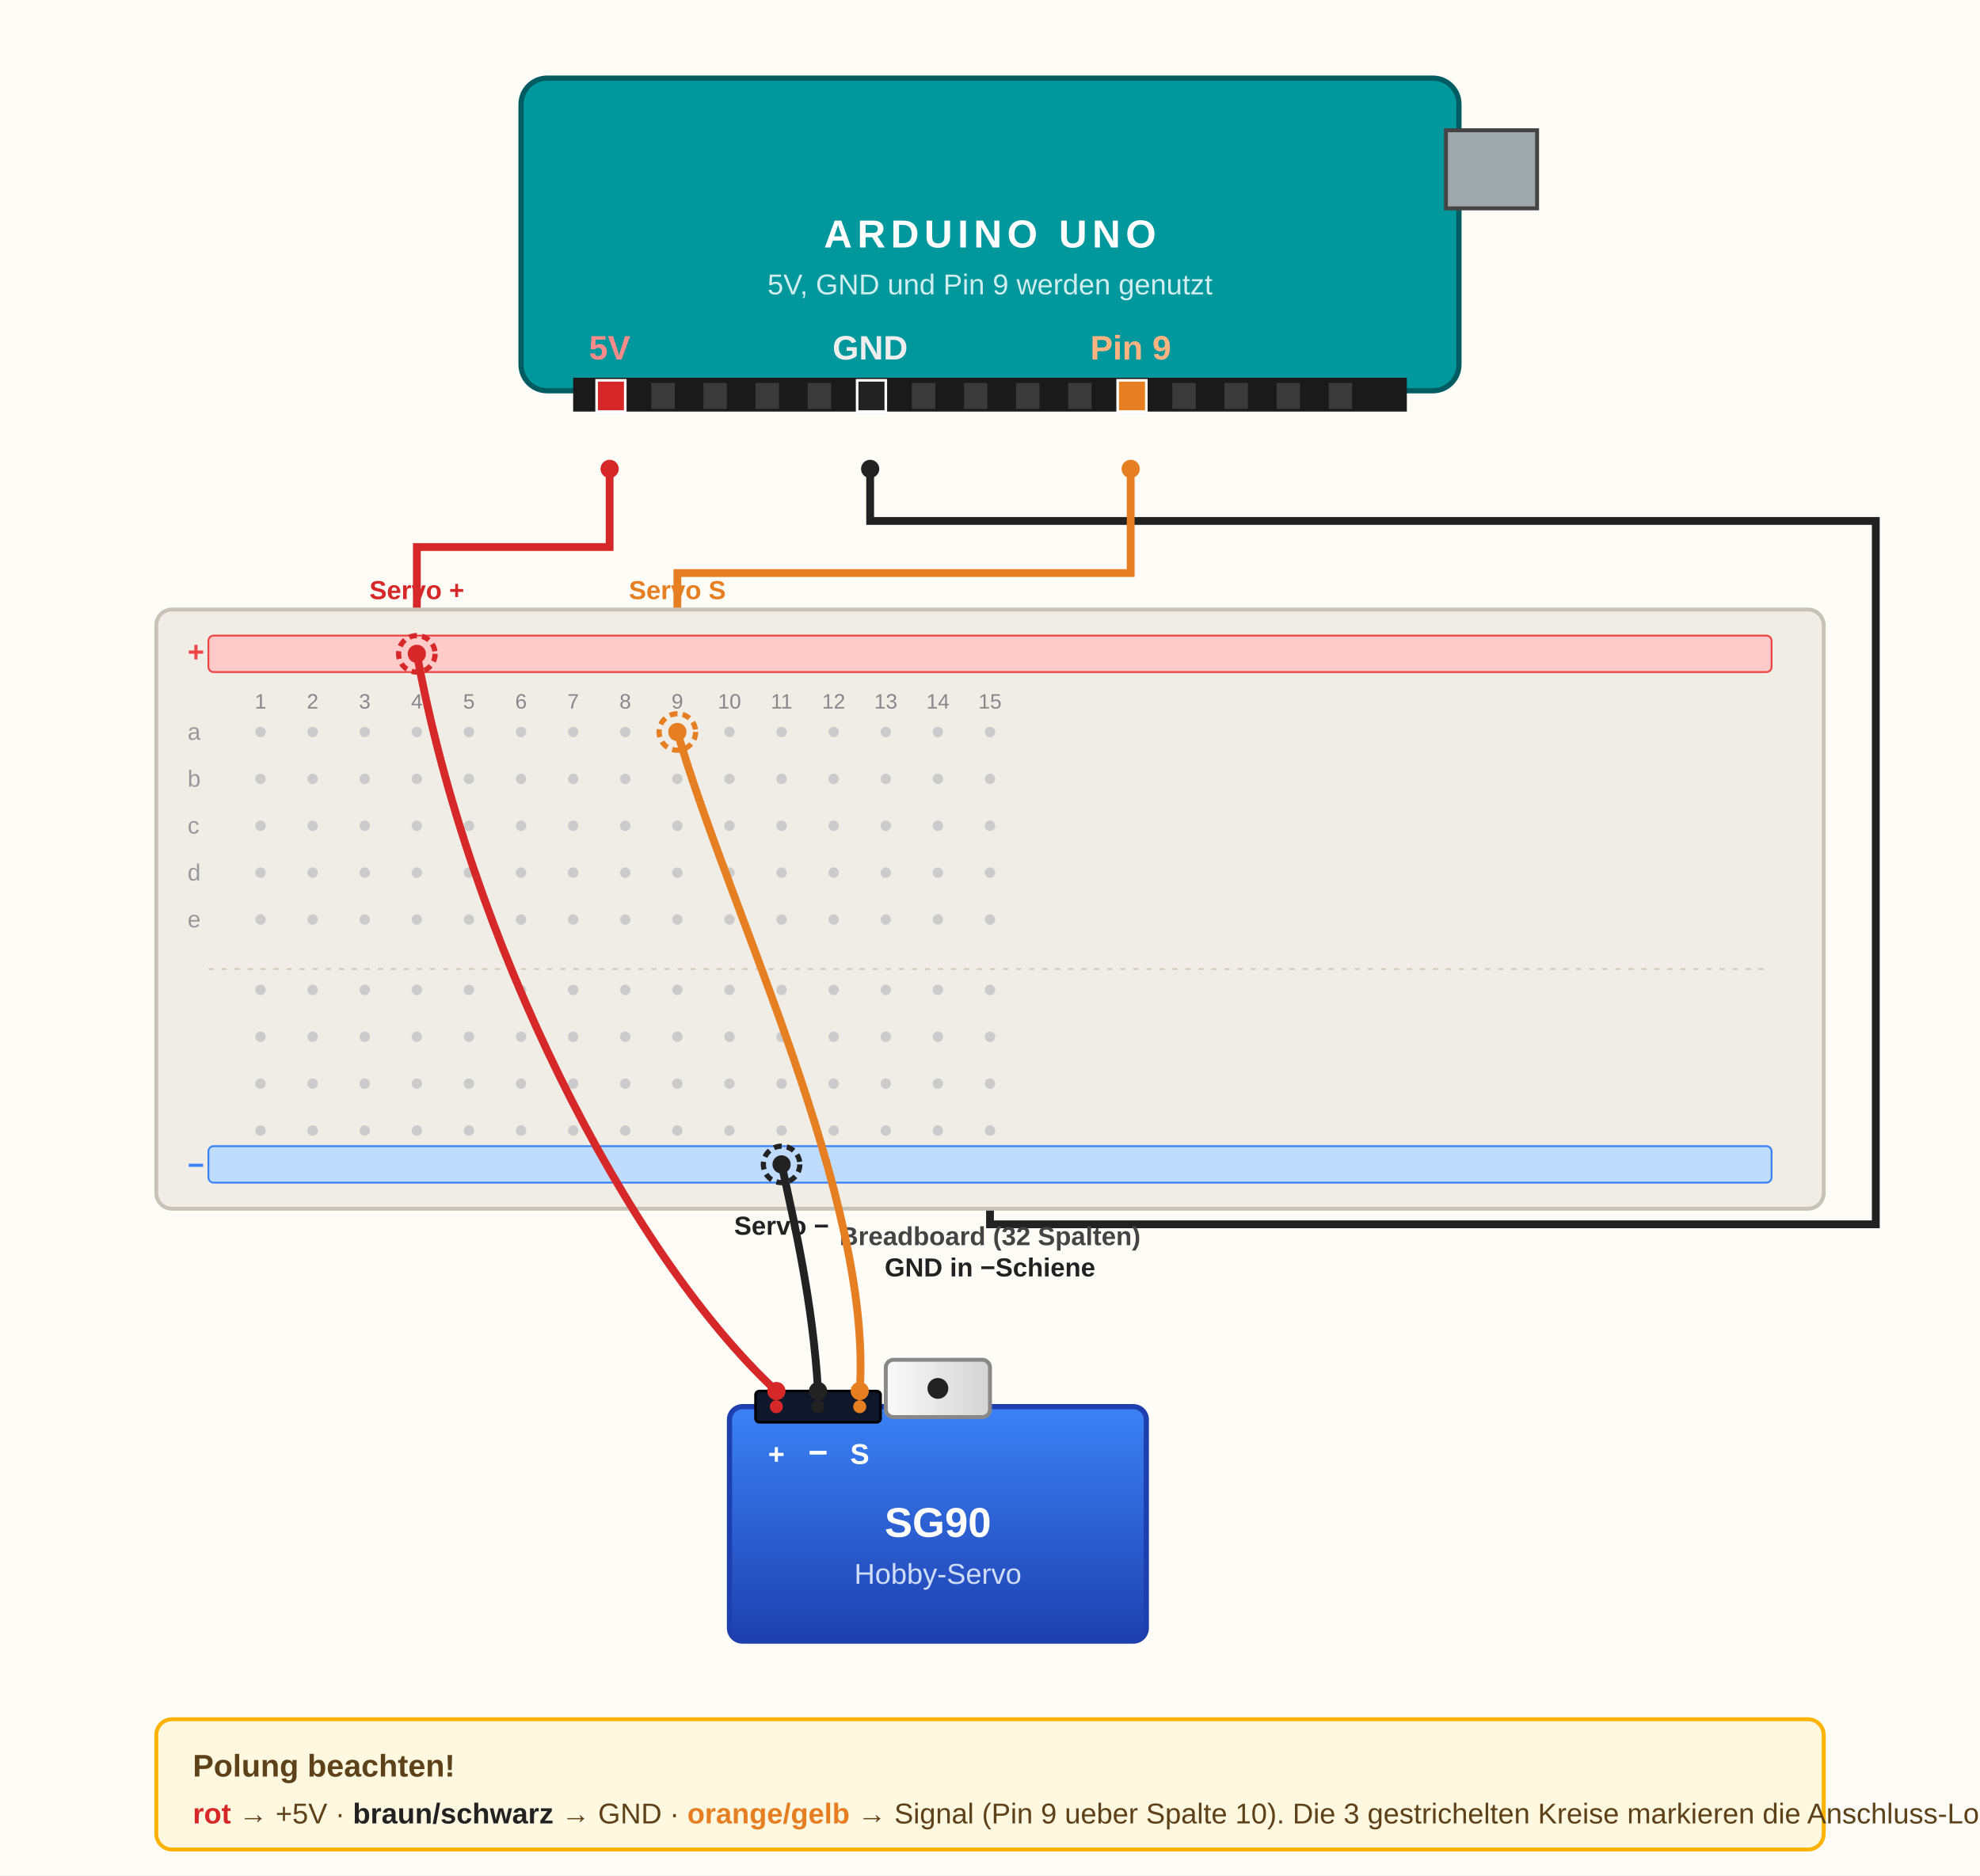
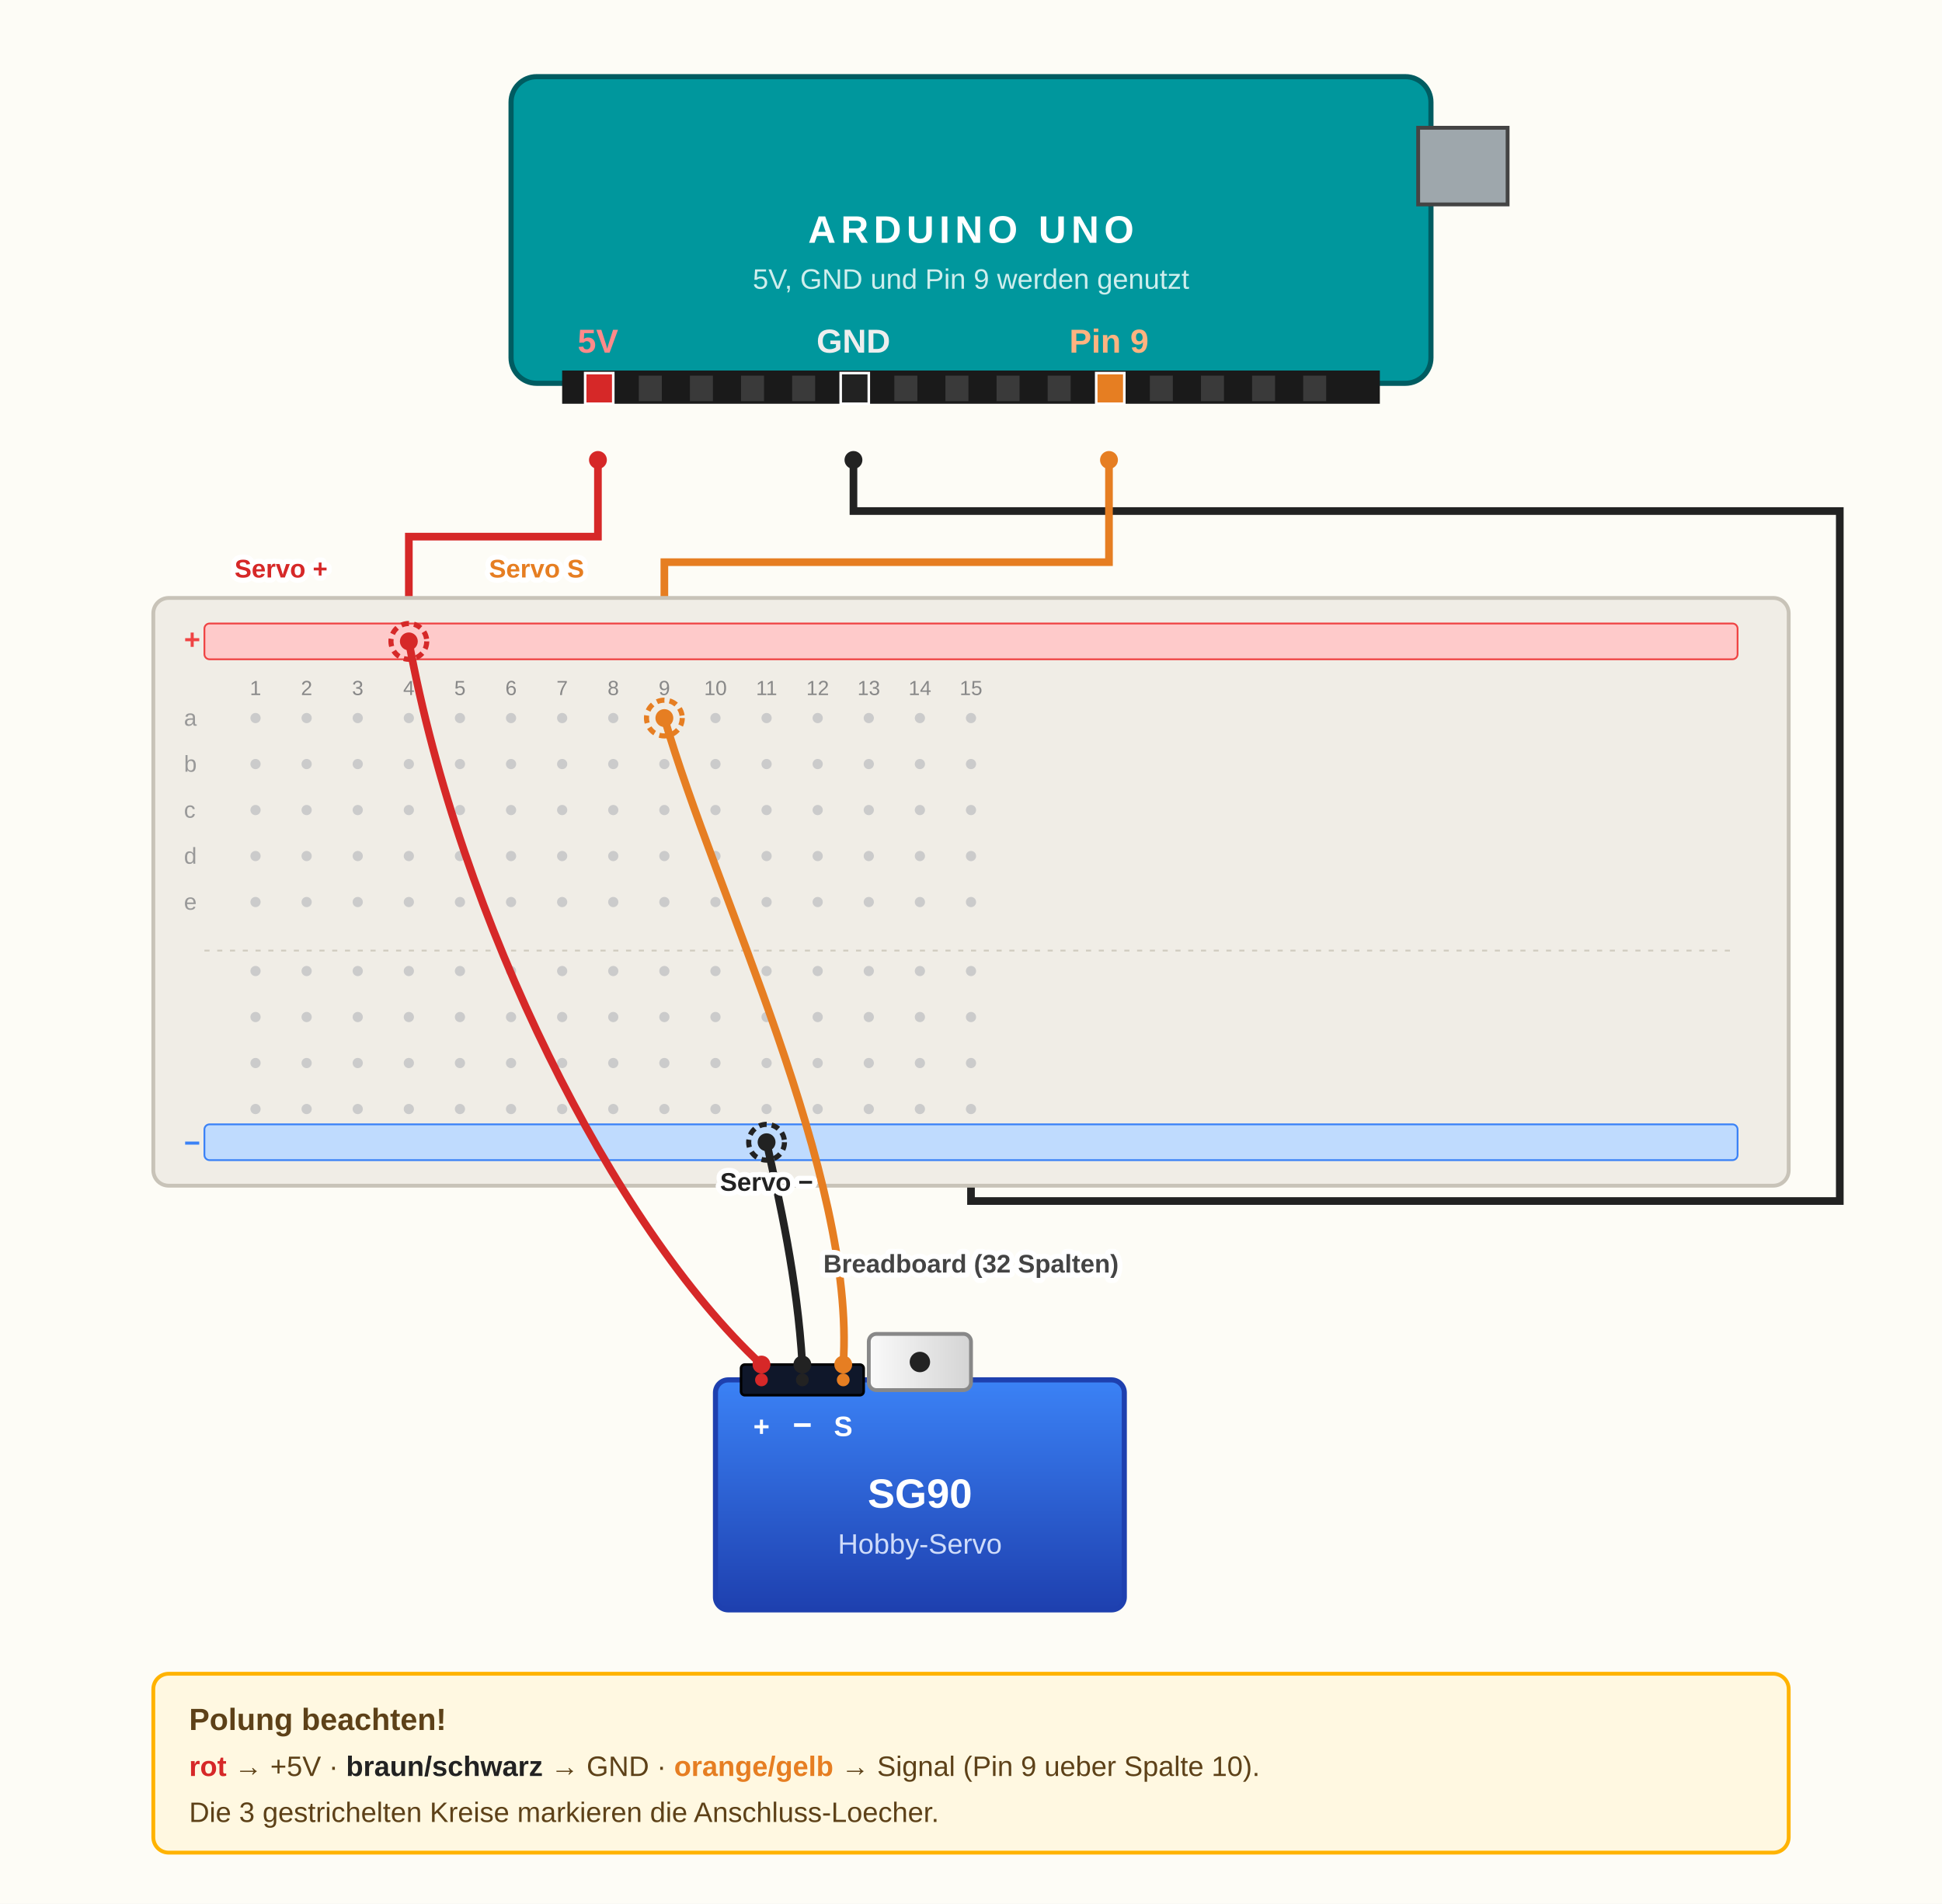
- <svg xmlns="http://www.w3.org/2000/svg" viewBox="0 0 760 720" width="100%" style="max-width: 760px; height: auto; font-family: 'Helvetica Neue', Arial, sans-serif;">
+ <svg xmlns="http://www.w3.org/2000/svg" viewBox="0 0 760 745" width="100%" style="max-width: 760px; height: auto; font-family: 'Helvetica Neue', Arial, sans-serif;">
  <defs>
    <linearGradient id="servoBody" x1="0" x2="0" y1="0" y2="1">
      <stop offset="0%" stop-color="#3b82f6" />
      <stop offset="100%" stop-color="#1e40af" />
    </linearGradient>
    <linearGradient id="servoArm" x1="0" x2="1" y1="0" y2="0">
      <stop offset="0%" stop-color="#fafafa" />
      <stop offset="100%" stop-color="#d4d4d4" />
    </linearGradient>
  </defs>
-   <rect width="760" height="720" fill="#fdfcf6" />
+   <rect width="760" height="745" fill="#fdfcf6" />
  <g id="arduino" transform="translate(200, 30)">
    <rect x="0" y="0" width="360" height="120" rx="10" fill="#00979d" stroke="#005c61" stroke-width="2" />
    <rect x="355" y="20" width="35" height="30" fill="#9ea7ac" stroke="#444" stroke-width="1.5" />
    <text x="180" y="65" text-anchor="middle" fill="#fff" font-weight="bold" font-size="15" letter-spacing="2">ARDUINO UNO</text>
    <text x="180" y="83" text-anchor="middle" fill="#cfeeed" font-size="11">5V, GND und Pin 9 werden genutzt</text>
    <text x="34" y="108" text-anchor="middle" font-size="13" font-weight="bold" fill="#ff8a8a">5V</text>
    <text x="134" y="108" text-anchor="middle" font-size="13" font-weight="bold" fill="#eeeeee">GND</text>
    <text x="234" y="108" text-anchor="middle" font-size="13" font-weight="bold" fill="#ffb380">Pin 9</text>
    <rect x="20" y="115" width="320" height="13" fill="#1a1a1a" />
    <g fill="#3a3a3a">
      <rect x="30" y="117" width="9" height="10" />
      <rect x="50" y="117" width="9" height="10" />
      <rect x="70" y="117" width="9" height="10" />
      <rect x="90" y="117" width="9" height="10" />
      <rect x="110" y="117" width="9" height="10" />
      <rect x="130" y="117" width="9" height="10" />
      <rect x="150" y="117" width="9" height="10" />
      <rect x="170" y="117" width="9" height="10" />
      <rect x="190" y="117" width="9" height="10" />
      <rect x="210" y="117" width="9" height="10" />
      <rect x="230" y="117" width="9" height="10" />
      <rect x="250" y="117" width="9" height="10" />
      <rect x="270" y="117" width="9" height="10" />
      <rect x="290" y="117" width="9" height="10" />
      <rect x="310" y="117" width="9" height="10" />
    </g>
    <rect x="29" y="116" width="11" height="12" fill="#d62828" stroke="#fff" stroke-width="1" />
    <rect x="129" y="116" width="11" height="12" fill="#222" stroke="#fff" stroke-width="1" />
    <rect x="229" y="116" width="11" height="12" fill="#E67E22" stroke="#fff" stroke-width="1" />
  </g>
  <path d="M 234 180 L 234 210 L 160 210 L 160 244" stroke="#d62828" stroke-width="3" fill="none" stroke-linecap="round" />
  <circle cx="234" cy="180" r="3.5" fill="#d62828" />
  <circle cx="160" cy="244" r="3.5" fill="#d62828" />
  <path d="M 334 180 L 334 200 L 720 200 L 720 470 L 380 470 L 380 444" stroke="#222" stroke-width="3" fill="none" stroke-linecap="round" />
  <circle cx="334" cy="180" r="3.5" fill="#222" />
  <circle cx="380" cy="444" r="6" fill="#222" stroke="#fff" stroke-width="1.5" />
-   <text x="380" y="490" text-anchor="middle" font-size="10" font-weight="bold" fill="#222">GND in −Schiene</text>
  <path d="M 434 180 L 434 220 L 260 220 L 260 281" stroke="#E67E22" stroke-width="3" fill="none" stroke-linecap="round" />
  <circle cx="434" cy="180" r="3.5" fill="#E67E22" />
  <circle cx="260" cy="281" r="3.5" fill="#E67E22" />
  <g id="breadboard" transform="translate(60, 234)">
    <rect x="0" y="0" width="640" height="230" rx="6" fill="#f0ede6" stroke="#c8c3b8" stroke-width="1.5" />
    <rect x="20" y="10" width="600" height="14" rx="2" fill="#FECACA" stroke="#EF4444" stroke-width="0.7" />
    <text x="12" y="20" font-size="11" font-weight="bold" fill="#EF4444">+</text>
    <rect x="20" y="206" width="600" height="14" rx="2" fill="#BFDBFE" stroke="#3B82F6" stroke-width="0.7" />
    <text x="12" y="217" font-size="11" font-weight="bold" fill="#3B82F6">−</text>
    <g font-size="8" fill="#888" text-anchor="middle">
      <text x="40" y="38">1</text>
      <text x="60" y="38">2</text>
      <text x="80" y="38">3</text>
      <text x="100" y="38">4</text>
      <text x="120" y="38">5</text>
      <text x="140" y="38">6</text>
      <text x="160" y="38">7</text>
      <text x="180" y="38">8</text>
      <text x="200" y="38">9</text>
      <text x="220" y="38">10</text>
      <text x="240" y="38">11</text>
      <text x="260" y="38">12</text>
      <text x="280" y="38">13</text>
      <text x="300" y="38">14</text>
      <text x="320" y="38">15</text>
    </g>
    <g font-size="9" fill="#999">
      <text x="12" y="50">a</text>
      <text x="12" y="68">b</text>
      <text x="12" y="86">c</text>
      <text x="12" y="104">d</text>
      <text x="12" y="122">e</text>
    </g>
    <g fill="#cbcbcb">
      <circle cx="40" cy="47" r="2" />
      <circle cx="60" cy="47" r="2" />
      <circle cx="80" cy="47" r="2" />
      <circle cx="100" cy="47" r="2" />
      <circle cx="120" cy="47" r="2" />
      <circle cx="140" cy="47" r="2" />
      <circle cx="160" cy="47" r="2" />
      <circle cx="180" cy="47" r="2" />
      <circle cx="200" cy="47" r="2" />
      <circle cx="220" cy="47" r="2" />
      <circle cx="240" cy="47" r="2" />
      <circle cx="260" cy="47" r="2" />
      <circle cx="280" cy="47" r="2" />
      <circle cx="300" cy="47" r="2" />
      <circle cx="320" cy="47" r="2" />
      <circle cx="40" cy="65" r="2" />
      <circle cx="60" cy="65" r="2" />
      <circle cx="80" cy="65" r="2" />
      <circle cx="100" cy="65" r="2" />
      <circle cx="120" cy="65" r="2" />
      <circle cx="140" cy="65" r="2" />
      <circle cx="160" cy="65" r="2" />
      <circle cx="180" cy="65" r="2" />
      <circle cx="200" cy="65" r="2" />
      <circle cx="220" cy="65" r="2" />
      <circle cx="240" cy="65" r="2" />
      <circle cx="260" cy="65" r="2" />
      <circle cx="280" cy="65" r="2" />
      <circle cx="300" cy="65" r="2" />
      <circle cx="320" cy="65" r="2" />
      <circle cx="40" cy="83" r="2" />
      <circle cx="60" cy="83" r="2" />
      <circle cx="80" cy="83" r="2" />
      <circle cx="100" cy="83" r="2" />
      <circle cx="120" cy="83" r="2" />
      <circle cx="140" cy="83" r="2" />
      <circle cx="160" cy="83" r="2" />
      <circle cx="180" cy="83" r="2" />
      <circle cx="200" cy="83" r="2" />
      <circle cx="220" cy="83" r="2" />
      <circle cx="240" cy="83" r="2" />
      <circle cx="260" cy="83" r="2" />
      <circle cx="280" cy="83" r="2" />
      <circle cx="300" cy="83" r="2" />
      <circle cx="320" cy="83" r="2" />
      <circle cx="40" cy="101" r="2" />
      <circle cx="60" cy="101" r="2" />
      <circle cx="80" cy="101" r="2" />
      <circle cx="100" cy="101" r="2" />
      <circle cx="120" cy="101" r="2" />
      <circle cx="140" cy="101" r="2" />
      <circle cx="160" cy="101" r="2" />
      <circle cx="180" cy="101" r="2" />
      <circle cx="200" cy="101" r="2" />
      <circle cx="220" cy="101" r="2" />
      <circle cx="240" cy="101" r="2" />
      <circle cx="260" cy="101" r="2" />
      <circle cx="280" cy="101" r="2" />
      <circle cx="300" cy="101" r="2" />
      <circle cx="320" cy="101" r="2" />
      <circle cx="40" cy="119" r="2" />
      <circle cx="60" cy="119" r="2" />
      <circle cx="80" cy="119" r="2" />
      <circle cx="100" cy="119" r="2" />
      <circle cx="120" cy="119" r="2" />
      <circle cx="140" cy="119" r="2" />
      <circle cx="160" cy="119" r="2" />
      <circle cx="180" cy="119" r="2" />
      <circle cx="200" cy="119" r="2" />
      <circle cx="220" cy="119" r="2" />
      <circle cx="240" cy="119" r="2" />
      <circle cx="260" cy="119" r="2" />
      <circle cx="280" cy="119" r="2" />
      <circle cx="300" cy="119" r="2" />
      <circle cx="320" cy="119" r="2" />
    </g>
    <line x1="20" y1="138" x2="620" y2="138" stroke="#d0ccc0" stroke-width="0.7" stroke-dasharray="2 3" />
    <g fill="#cbcbcb">
      <circle cx="40" cy="146" r="2" />
      <circle cx="60" cy="146" r="2" />
      <circle cx="80" cy="146" r="2" />
      <circle cx="100" cy="146" r="2" />
      <circle cx="120" cy="146" r="2" />
      <circle cx="140" cy="146" r="2" />
      <circle cx="160" cy="146" r="2" />
      <circle cx="180" cy="146" r="2" />
      <circle cx="200" cy="146" r="2" />
      <circle cx="220" cy="146" r="2" />
      <circle cx="240" cy="146" r="2" />
      <circle cx="260" cy="146" r="2" />
      <circle cx="280" cy="146" r="2" />
      <circle cx="300" cy="146" r="2" />
      <circle cx="320" cy="146" r="2" />
      <circle cx="40" cy="164" r="2" />
      <circle cx="60" cy="164" r="2" />
      <circle cx="80" cy="164" r="2" />
      <circle cx="100" cy="164" r="2" />
      <circle cx="120" cy="164" r="2" />
      <circle cx="140" cy="164" r="2" />
      <circle cx="160" cy="164" r="2" />
      <circle cx="180" cy="164" r="2" />
      <circle cx="200" cy="164" r="2" />
      <circle cx="220" cy="164" r="2" />
      <circle cx="240" cy="164" r="2" />
      <circle cx="260" cy="164" r="2" />
      <circle cx="280" cy="164" r="2" />
      <circle cx="300" cy="164" r="2" />
      <circle cx="320" cy="164" r="2" />
      <circle cx="40" cy="182" r="2" />
      <circle cx="60" cy="182" r="2" />
      <circle cx="80" cy="182" r="2" />
      <circle cx="100" cy="182" r="2" />
      <circle cx="120" cy="182" r="2" />
      <circle cx="140" cy="182" r="2" />
      <circle cx="160" cy="182" r="2" />
      <circle cx="180" cy="182" r="2" />
      <circle cx="200" cy="182" r="2" />
      <circle cx="220" cy="182" r="2" />
      <circle cx="240" cy="182" r="2" />
      <circle cx="260" cy="182" r="2" />
      <circle cx="280" cy="182" r="2" />
      <circle cx="300" cy="182" r="2" />
      <circle cx="320" cy="182" r="2" />
      <circle cx="40" cy="200" r="2" />
      <circle cx="60" cy="200" r="2" />
      <circle cx="80" cy="200" r="2" />
      <circle cx="100" cy="200" r="2" />
      <circle cx="120" cy="200" r="2" />
      <circle cx="140" cy="200" r="2" />
      <circle cx="160" cy="200" r="2" />
      <circle cx="180" cy="200" r="2" />
      <circle cx="200" cy="200" r="2" />
      <circle cx="220" cy="200" r="2" />
      <circle cx="240" cy="200" r="2" />
      <circle cx="260" cy="200" r="2" />
      <circle cx="280" cy="200" r="2" />
      <circle cx="300" cy="200" r="2" />
      <circle cx="320" cy="200" r="2" />
    </g>
    <circle cx="100" cy="17" r="7" fill="none" stroke="#d62828" stroke-width="2" stroke-dasharray="3 2" />
-     <text x="100" y="-4" text-anchor="middle" font-size="10" font-weight="bold" fill="#d62828">Servo +</text>
+     <text x="50" y="-8" text-anchor="middle" font-size="10" font-weight="bold" fill="#d62828" stroke="white" stroke-width="4" stroke-linejoin="round" paint-order="stroke fill">Servo +</text>
    <circle cx="240" cy="213" r="7" fill="none" stroke="#222" stroke-width="2" stroke-dasharray="3 2" />
-     <text x="240" y="240" text-anchor="middle" font-size="10" font-weight="bold" fill="#222">Servo −</text>
    <circle cx="200" cy="47" r="7" fill="none" stroke="#E67E22" stroke-width="2" stroke-dasharray="3 2" />
-     <text x="200" y="-4" text-anchor="middle" font-size="10" font-weight="bold" fill="#E67E22">Servo S</text>
-     <text x="320" y="244" text-anchor="middle" font-size="10" fill="#444" font-weight="bold">Breadboard (32 Spalten)</text>
+     <text x="150" y="-8" text-anchor="middle" font-size="10" font-weight="bold" fill="#E67E22" stroke="white" stroke-width="4" stroke-linejoin="round" paint-order="stroke fill">Servo S</text>
  </g>
  <g id="servo" transform="translate(280, 540)">
    <rect x="0" y="0" width="160" height="90" rx="5" fill="url(#servoBody)" stroke="#1e40af" stroke-width="2" />
    <text x="80" y="50" text-anchor="middle" font-size="16" font-weight="bold" fill="#fff">SG90</text>
    <text x="80" y="68" text-anchor="middle" font-size="11" fill="#cfdcfa">Hobby-Servo</text>
    <rect x="60" y="-18" width="40" height="22" rx="3" fill="url(#servoArm)" stroke="#888" stroke-width="1.5" />
    <circle cx="80" cy="-7" r="4" fill="#222" />
    <rect x="10" y="-6" width="48" height="12" rx="1.5" fill="#0f172a" stroke="#000" stroke-width="1" />
    <circle cx="18" cy="0" r="2.5" fill="#d62828" />
    <circle cx="34" cy="0" r="2.5" fill="#222" />
    <circle cx="50" cy="0" r="2.5" fill="#E67E22" />
    <text x="18" y="22" text-anchor="middle" font-size="11" font-weight="bold" fill="#fff">+</text>
    <text x="34" y="22" text-anchor="middle" font-size="13" font-weight="bold" fill="#fff">−</text>
    <text x="50" y="22" text-anchor="middle" font-size="11" font-weight="bold" fill="#fff">S</text>
  </g>
  <path d="M 298 534 C 240 480, 180 360, 160 251" stroke="#d62828" stroke-width="3" fill="none" stroke-linecap="round" />
  <circle cx="298" cy="534" r="3.5" fill="#d62828" />
  <circle cx="160" cy="251" r="3.5" fill="#d62828" />
  <path d="M 314 534 C 312 500, 305 470, 300 447" stroke="#222" stroke-width="3" fill="none" stroke-linecap="round" />
  <circle cx="314" cy="534" r="3.5" fill="#222" />
  <circle cx="300" cy="447" r="3.5" fill="#222" />
  <path d="M 330 534 C 335 460, 280 350, 260 281" stroke="#E67E22" stroke-width="3" fill="none" stroke-linecap="round" />
  <circle cx="330" cy="534" r="3.5" fill="#E67E22" />
  <circle cx="260" cy="281" r="3.5" fill="#E67E22" />
-   <g transform="translate(60, 660)">
-     <rect x="0" y="0" width="640" height="50" rx="6" fill="#fff8e1" stroke="#ffb300" stroke-width="1.5" />
+   <text x="300" y="466" text-anchor="middle" font-size="10" font-weight="bold" fill="#222" stroke="white" stroke-width="4" stroke-linejoin="round" paint-order="stroke fill">Servo −</text>
+   <text x="380" y="498" text-anchor="middle" font-size="10" font-weight="bold" fill="#444" stroke="white" stroke-width="4" stroke-linejoin="round" paint-order="stroke fill">Breadboard (32 Spalten)</text>
+   <g transform="translate(60, 655)">
+     <rect x="0" y="0" width="640" height="70" rx="6" fill="#fff8e1" stroke="#ffb300" stroke-width="1.5" />
    <text x="14" y="22" font-size="12" font-weight="bold" fill="#5d4118">Polung beachten!</text>
    <text x="14" y="40" font-size="11" fill="#5d4118">
-       <tspan font-weight="bold" fill="#d62828">rot</tspan> → +5V · <tspan font-weight="bold" fill="#222">braun/schwarz</tspan> → GND · <tspan font-weight="bold" fill="#E67E22">orange/gelb</tspan> → Signal (Pin 9 ueber Spalte 10). Die 3 gestrichelten Kreise markieren die Anschluss-Loecher.</text>
+       <tspan font-weight="bold" fill="#d62828">rot</tspan> → +5V · <tspan font-weight="bold" fill="#222">braun/schwarz</tspan> → GND · <tspan font-weight="bold" fill="#E67E22">orange/gelb</tspan> → Signal (Pin 9 ueber Spalte 10).</text>
+     <text x="14" y="58" font-size="11" fill="#5d4118">Die 3 gestrichelten Kreise markieren die Anschluss-Loecher.</text>
  </g>
</svg>
